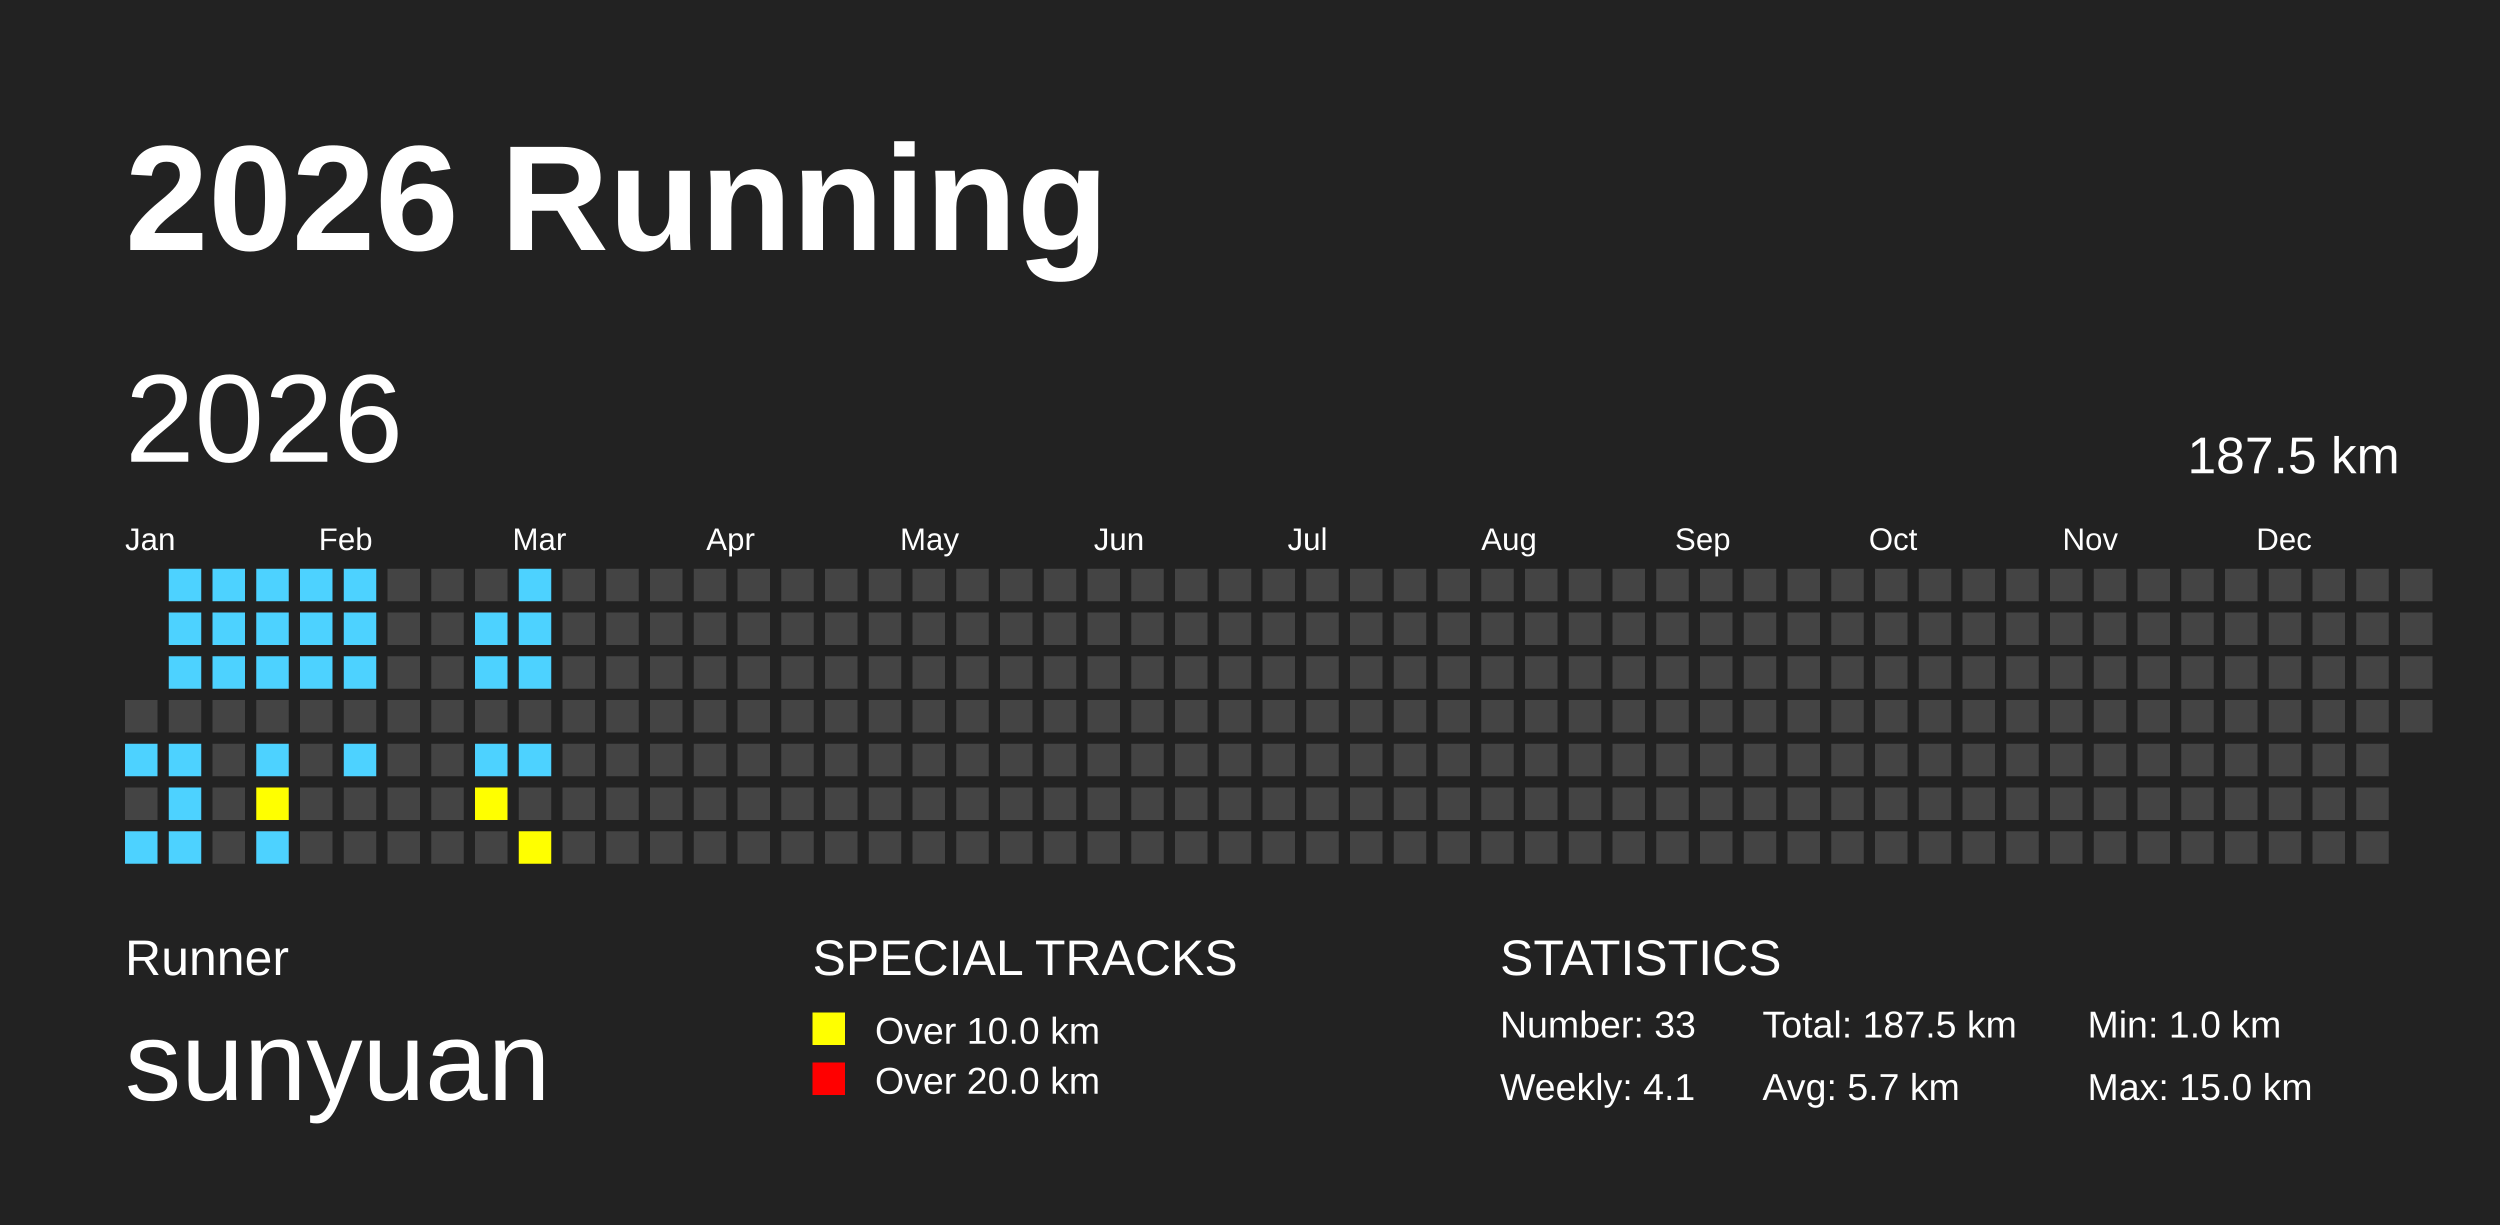
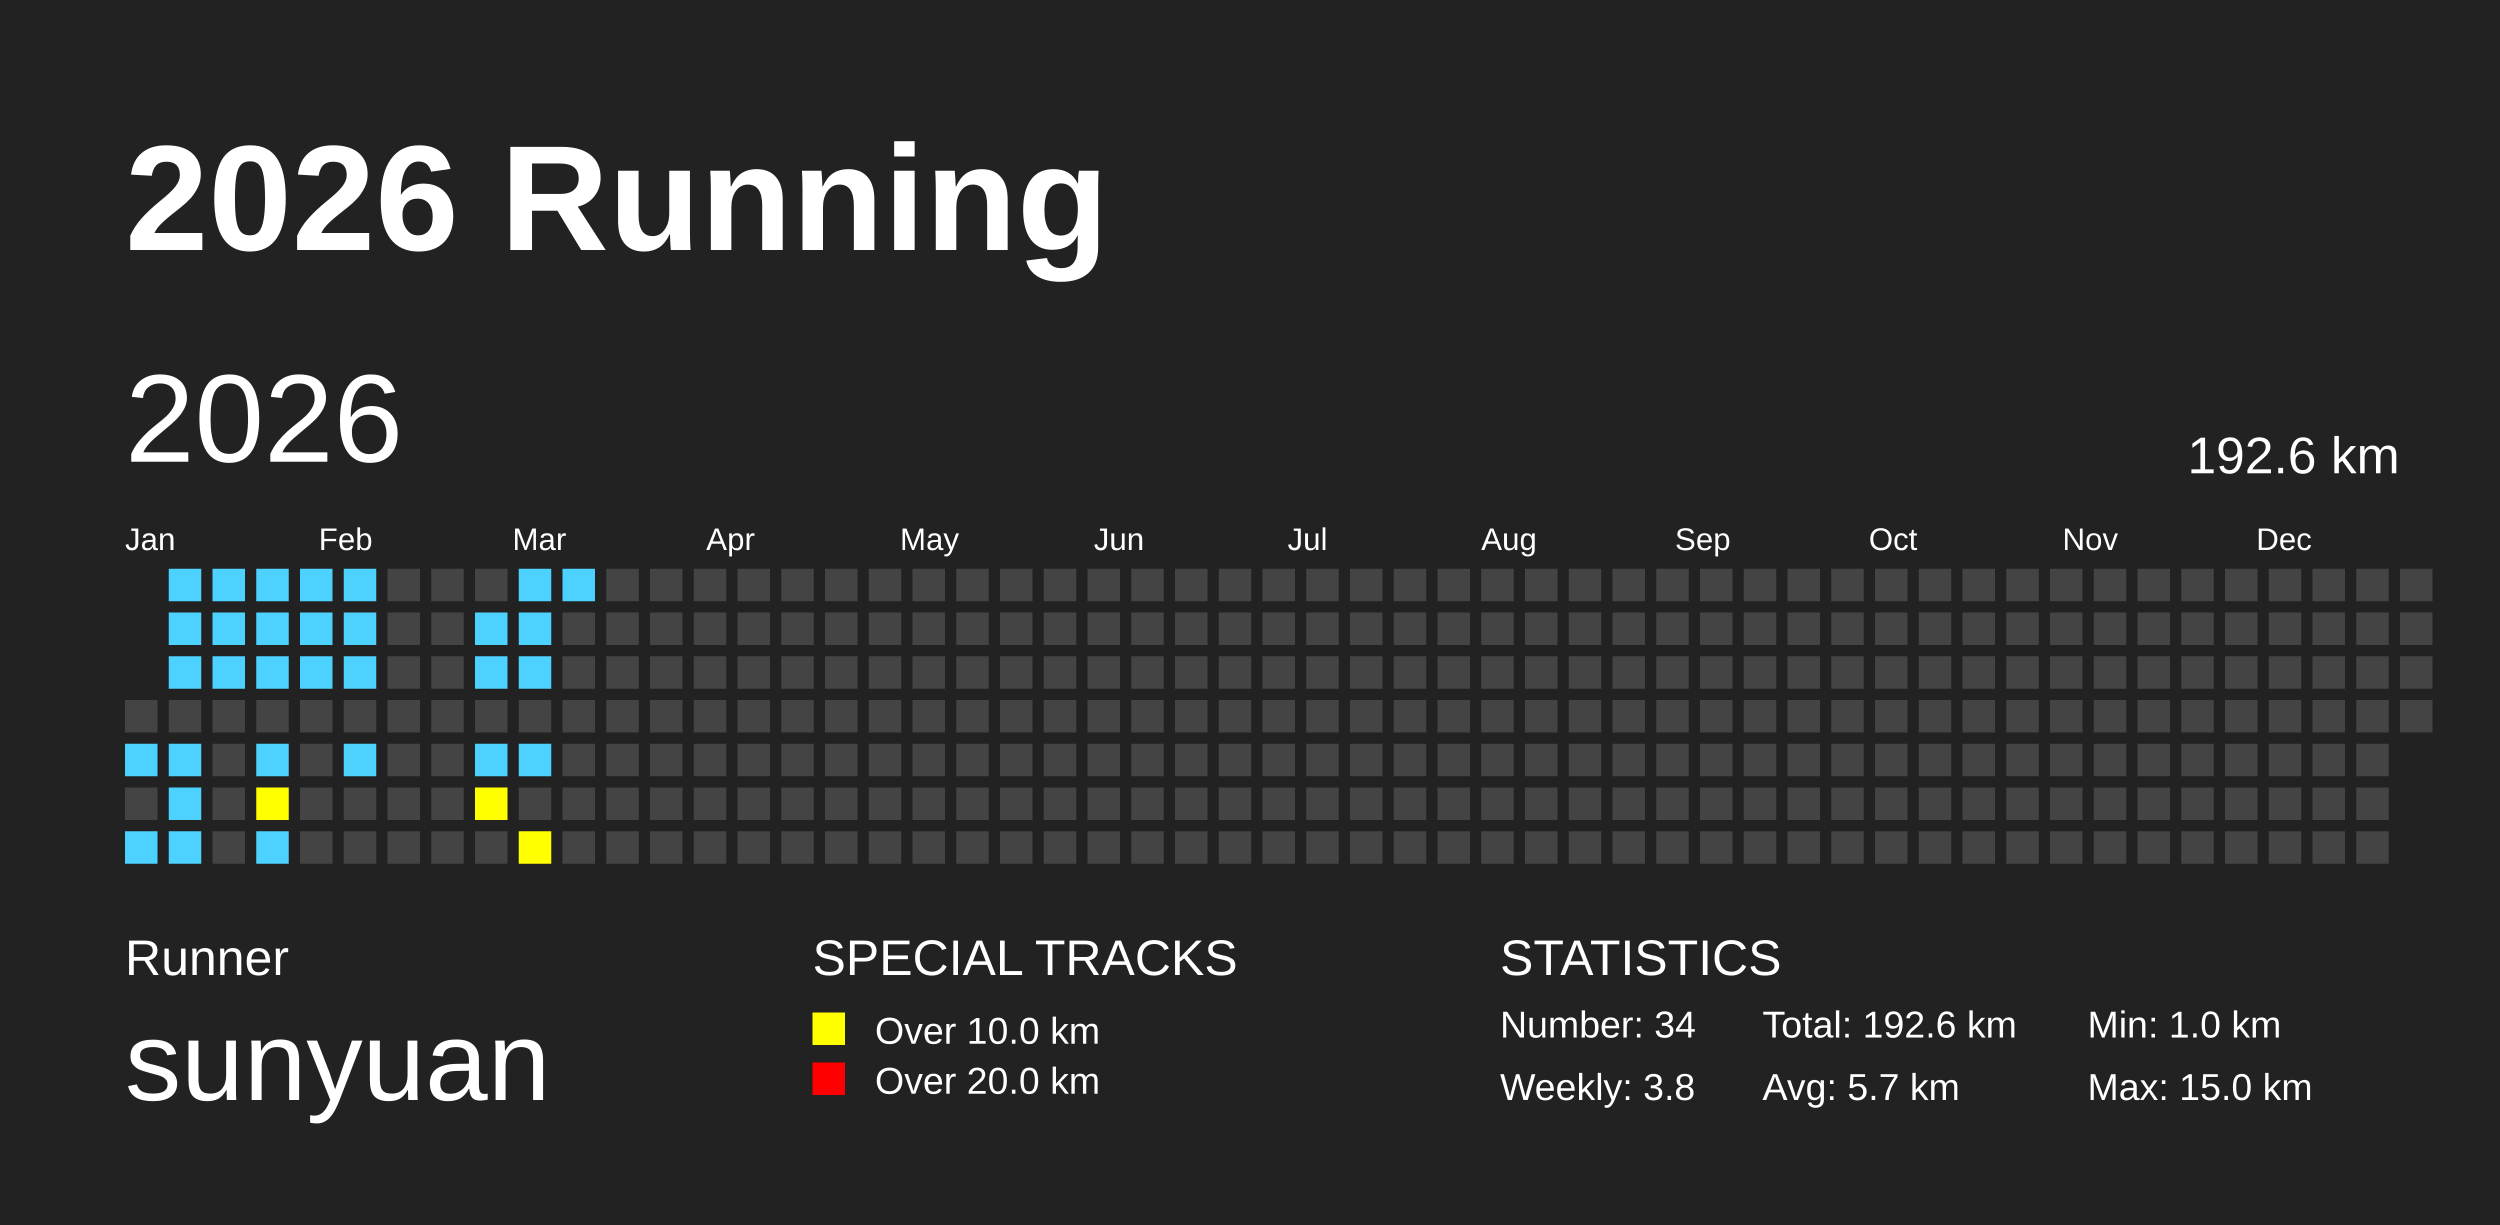
<svg xmlns="http://www.w3.org/2000/svg" baseProfile="full" height="98mm" version="1.1" viewBox="0,0,200,98" width="200mm">
  <defs />
  <rect fill="#222222" height="98" width="200" x="0" y="0" />
  <text fill="#FFFFFF" style="font-size:12px; font-family:Arial; font-weight:bold;" x="10" y="20">2026 Running</text>
  <text fill="#FFFFFF" style="font-size:4px; font-family:Arial" x="10" y="78">Runner</text>
  <text fill="#FFFFFF" style="font-size:9px; font-family:Arial" x="10" y="88">sunyuan</text>
  <text fill="#FFFFFF" style="font-size:4px; font-family:Arial" x="65" y="78">SPECIAL TRACKS</text>
  <rect fill="yellow" height="2.6" width="2.6" x="65" y="81" />
  <text fill="#FFFFFF" style="font-size:3px; font-family:Arial" x="70" y="83.5">Over 10.0 km</text>
  <rect fill="red" height="2.6" width="2.6" x="65" y="85" />
  <text fill="#FFFFFF" style="font-size:3px; font-family:Arial" x="70" y="87.5">Over 20.0 km</text>
  <text fill="#FFFFFF" style="font-size:4px; font-family:Arial" x="120" y="78">STATISTICS</text>
-   <text fill="#FFFFFF" style="font-size:3px; font-family:Arial" x="120" y="83">Number: 33</text>
-   <text fill="#FFFFFF" style="font-size:3px; font-family:Arial" x="120" y="88">Weekly: 4.1</text>
-   <text fill="#FFFFFF" style="font-size:3px; font-family:Arial" x="141" y="83">Total: 187.5 km</text>
+   <text fill="#FFFFFF" style="font-size:3px; font-family:Arial" x="120" y="83">Number: 34</text>
+   <text fill="#FFFFFF" style="font-size:3px; font-family:Arial" x="120" y="88">Weekly: 3.8</text>
+   <text fill="#FFFFFF" style="font-size:3px; font-family:Arial" x="141" y="83">Total: 192.6 km</text>
  <text fill="#FFFFFF" style="font-size:3px; font-family:Arial" x="141" y="88">Avg: 5.7 km</text>
  <text fill="#FFFFFF" style="font-size:3px; font-family:Arial" x="167" y="83">Min: 1.0 km</text>
  <text fill="#FFFFFF" style="font-size:3px; font-family:Arial" x="167" y="88">Max: 15.0 km</text>
  <text dominant-baseline="hanging" fill="#FFFFFF" style="font-size:10.0px; font-family:Arial;" x="10" y="30">2026</text>
-   <text dominant-baseline="hanging" fill="#FFFFFF" style="font-size:4.125px; font-family:Arial;" x="175" y="35">187.5 km</text>
+   <text dominant-baseline="hanging" fill="#FFFFFF" style="font-size:4.125px; font-family:Arial;" x="175" y="35">192.6 km</text>
  <text fill="#FFFFFF" style="font-size:2.5px; font-family:Arial" x="10.0" y="44">Jan</text>
  <text fill="#FFFFFF" style="font-size:2.5px; font-family:Arial" x="25.5" y="44">Feb</text>
  <text fill="#FFFFFF" style="font-size:2.5px; font-family:Arial" x="41.0" y="44">Mar</text>
  <text fill="#FFFFFF" style="font-size:2.5px; font-family:Arial" x="56.5" y="44">Apr</text>
  <text fill="#FFFFFF" style="font-size:2.5px; font-family:Arial" x="72.0" y="44">May</text>
  <text fill="#FFFFFF" style="font-size:2.5px; font-family:Arial" x="87.5" y="44">Jun</text>
  <text fill="#FFFFFF" style="font-size:2.5px; font-family:Arial" x="103.0" y="44">Jul</text>
  <text fill="#FFFFFF" style="font-size:2.5px; font-family:Arial" x="118.5" y="44">Aug</text>
  <text fill="#FFFFFF" style="font-size:2.5px; font-family:Arial" x="134.0" y="44">Sep</text>
  <text fill="#FFFFFF" style="font-size:2.5px; font-family:Arial" x="149.5" y="44">Oct</text>
  <text fill="#FFFFFF" style="font-size:2.5px; font-family:Arial" x="165.0" y="44">Nov</text>
  <text fill="#FFFFFF" style="font-size:2.5px; font-family:Arial" x="180.5" y="44">Dec</text>
  <rect fill="#444444" height="2.6" width="2.6" x="10.0" y="56.0" />
  <rect fill="#4DD2FF" height="2.6" width="2.6" x="10.0" y="59.5" />
  <rect fill="#444444" height="2.6" width="2.6" x="10.0" y="63.0" />
  <rect fill="#4DD2FF" height="2.6" width="2.6" x="10.0" y="66.5" />
  <rect fill="#4DD2FF" height="2.6" width="2.6" x="13.5" y="45.5" />
  <rect fill="#4DD2FF" height="2.6" width="2.6" x="13.5" y="49.0" />
  <rect fill="#4DD2FF" height="2.6" width="2.6" x="13.5" y="52.5" />
  <rect fill="#444444" height="2.6" width="2.6" x="13.5" y="56.0" />
  <rect fill="#4DD2FF" height="2.6" width="2.6" x="13.5" y="59.5" />
  <rect fill="#4DD2FF" height="2.6" width="2.6" x="13.5" y="63.0" />
  <rect fill="#4DD2FF" height="2.6" width="2.6" x="13.5" y="66.5" />
  <rect fill="#4DD2FF" height="2.6" width="2.6" x="17.0" y="45.5" />
  <rect fill="#4DD2FF" height="2.6" width="2.6" x="17.0" y="49.0" />
  <rect fill="#4DD2FF" height="2.6" width="2.6" x="17.0" y="52.5" />
  <rect fill="#444444" height="2.6" width="2.6" x="17.0" y="56.0" />
  <rect fill="#444444" height="2.6" width="2.6" x="17.0" y="59.5" />
  <rect fill="#444444" height="2.6" width="2.6" x="17.0" y="63.0" />
  <rect fill="#444444" height="2.6" width="2.6" x="17.0" y="66.5" />
  <rect fill="#4DD2FF" height="2.6" width="2.6" x="20.5" y="45.5" />
  <rect fill="#4DD2FF" height="2.6" width="2.6" x="20.5" y="49.0" />
  <rect fill="#4DD2FF" height="2.6" width="2.6" x="20.5" y="52.5" />
  <rect fill="#444444" height="2.6" width="2.6" x="20.5" y="56.0" />
  <rect fill="#4DD2FF" height="2.6" width="2.6" x="20.5" y="59.5" />
  <rect fill="yellow" height="2.6" width="2.6" x="20.5" y="63.0" />
  <rect fill="#4DD2FF" height="2.6" width="2.6" x="20.5" y="66.5" />
  <rect fill="#4DD2FF" height="2.6" width="2.6" x="24.0" y="45.5" />
  <rect fill="#4DD2FF" height="2.6" width="2.6" x="24.0" y="49.0" />
  <rect fill="#4DD2FF" height="2.6" width="2.6" x="24.0" y="52.5" />
  <rect fill="#444444" height="2.6" width="2.6" x="24.0" y="56.0" />
  <rect fill="#444444" height="2.6" width="2.6" x="24.0" y="59.5" />
  <rect fill="#444444" height="2.6" width="2.6" x="24.0" y="63.0" />
  <rect fill="#444444" height="2.6" width="2.6" x="24.0" y="66.5" />
  <rect fill="#4DD2FF" height="2.6" width="2.6" x="27.5" y="45.5" />
  <rect fill="#4DD2FF" height="2.6" width="2.6" x="27.5" y="49.0" />
  <rect fill="#4DD2FF" height="2.6" width="2.6" x="27.5" y="52.5" />
  <rect fill="#444444" height="2.6" width="2.6" x="27.5" y="56.0" />
  <rect fill="#4DD2FF" height="2.6" width="2.6" x="27.5" y="59.5" />
  <rect fill="#444444" height="2.6" width="2.6" x="27.5" y="63.0" />
  <rect fill="#444444" height="2.6" width="2.6" x="27.5" y="66.5" />
  <rect fill="#444444" height="2.6" width="2.6" x="31.0" y="45.5" />
  <rect fill="#444444" height="2.6" width="2.6" x="31.0" y="49.0" />
  <rect fill="#444444" height="2.6" width="2.6" x="31.0" y="52.5" />
  <rect fill="#444444" height="2.6" width="2.6" x="31.0" y="56.0" />
  <rect fill="#444444" height="2.6" width="2.6" x="31.0" y="59.5" />
  <rect fill="#444444" height="2.6" width="2.6" x="31.0" y="63.0" />
  <rect fill="#444444" height="2.6" width="2.6" x="31.0" y="66.5" />
  <rect fill="#444444" height="2.6" width="2.6" x="34.5" y="45.5" />
  <rect fill="#444444" height="2.6" width="2.6" x="34.5" y="49.0" />
  <rect fill="#444444" height="2.6" width="2.6" x="34.5" y="52.5" />
  <rect fill="#444444" height="2.6" width="2.6" x="34.5" y="56.0" />
  <rect fill="#444444" height="2.6" width="2.6" x="34.5" y="59.5" />
  <rect fill="#444444" height="2.6" width="2.6" x="34.5" y="63.0" />
  <rect fill="#444444" height="2.6" width="2.6" x="34.5" y="66.5" />
  <rect fill="#444444" height="2.6" width="2.6" x="38.0" y="45.5" />
  <rect fill="#4DD2FF" height="2.6" width="2.6" x="38.0" y="49.0" />
  <rect fill="#4DD2FF" height="2.6" width="2.6" x="38.0" y="52.5" />
  <rect fill="#444444" height="2.6" width="2.6" x="38.0" y="56.0" />
  <rect fill="#4DD2FF" height="2.6" width="2.6" x="38.0" y="59.5" />
  <rect fill="yellow" height="2.6" width="2.6" x="38.0" y="63.0" />
  <rect fill="#444444" height="2.6" width="2.6" x="38.0" y="66.5" />
  <rect fill="#4DD2FF" height="2.6" width="2.6" x="41.5" y="45.5" />
  <rect fill="#4DD2FF" height="2.6" width="2.6" x="41.5" y="49.0" />
  <rect fill="#4DD2FF" height="2.6" width="2.6" x="41.5" y="52.5" />
  <rect fill="#444444" height="2.6" width="2.6" x="41.5" y="56.0" />
  <rect fill="#4DD2FF" height="2.6" width="2.6" x="41.5" y="59.5" />
  <rect fill="#444444" height="2.6" width="2.6" x="41.5" y="63.0" />
  <rect fill="yellow" height="2.6" width="2.6" x="41.5" y="66.5" />
-   <rect fill="#444444" height="2.6" width="2.6" x="45.0" y="45.5" />
+   <rect fill="#4DD2FF" height="2.6" width="2.6" x="45.0" y="45.5" />
  <rect fill="#444444" height="2.6" width="2.6" x="45.0" y="49.0" />
  <rect fill="#444444" height="2.6" width="2.6" x="45.0" y="52.5" />
  <rect fill="#444444" height="2.6" width="2.6" x="45.0" y="56.0" />
  <rect fill="#444444" height="2.6" width="2.6" x="45.0" y="59.5" />
  <rect fill="#444444" height="2.6" width="2.6" x="45.0" y="63.0" />
  <rect fill="#444444" height="2.6" width="2.6" x="45.0" y="66.5" />
  <rect fill="#444444" height="2.6" width="2.6" x="48.5" y="45.5" />
  <rect fill="#444444" height="2.6" width="2.6" x="48.5" y="49.0" />
  <rect fill="#444444" height="2.6" width="2.6" x="48.5" y="52.5" />
  <rect fill="#444444" height="2.6" width="2.6" x="48.5" y="56.0" />
  <rect fill="#444444" height="2.6" width="2.6" x="48.5" y="59.5" />
  <rect fill="#444444" height="2.6" width="2.6" x="48.5" y="63.0" />
  <rect fill="#444444" height="2.6" width="2.6" x="48.5" y="66.5" />
  <rect fill="#444444" height="2.6" width="2.6" x="52.0" y="45.5" />
  <rect fill="#444444" height="2.6" width="2.6" x="52.0" y="49.0" />
  <rect fill="#444444" height="2.6" width="2.6" x="52.0" y="52.5" />
  <rect fill="#444444" height="2.6" width="2.6" x="52.0" y="56.0" />
  <rect fill="#444444" height="2.6" width="2.6" x="52.0" y="59.5" />
  <rect fill="#444444" height="2.6" width="2.6" x="52.0" y="63.0" />
  <rect fill="#444444" height="2.6" width="2.6" x="52.0" y="66.5" />
  <rect fill="#444444" height="2.6" width="2.6" x="55.5" y="45.5" />
  <rect fill="#444444" height="2.6" width="2.6" x="55.5" y="49.0" />
  <rect fill="#444444" height="2.6" width="2.6" x="55.5" y="52.5" />
  <rect fill="#444444" height="2.6" width="2.6" x="55.5" y="56.0" />
  <rect fill="#444444" height="2.6" width="2.6" x="55.5" y="59.5" />
  <rect fill="#444444" height="2.6" width="2.6" x="55.5" y="63.0" />
  <rect fill="#444444" height="2.6" width="2.6" x="55.5" y="66.5" />
  <rect fill="#444444" height="2.6" width="2.6" x="59.0" y="45.5" />
  <rect fill="#444444" height="2.6" width="2.6" x="59.0" y="49.0" />
  <rect fill="#444444" height="2.6" width="2.6" x="59.0" y="52.5" />
  <rect fill="#444444" height="2.6" width="2.6" x="59.0" y="56.0" />
  <rect fill="#444444" height="2.6" width="2.6" x="59.0" y="59.5" />
  <rect fill="#444444" height="2.6" width="2.6" x="59.0" y="63.0" />
  <rect fill="#444444" height="2.6" width="2.6" x="59.0" y="66.5" />
  <rect fill="#444444" height="2.6" width="2.6" x="62.5" y="45.5" />
  <rect fill="#444444" height="2.6" width="2.6" x="62.5" y="49.0" />
  <rect fill="#444444" height="2.6" width="2.6" x="62.5" y="52.5" />
  <rect fill="#444444" height="2.6" width="2.6" x="62.5" y="56.0" />
  <rect fill="#444444" height="2.6" width="2.6" x="62.5" y="59.5" />
  <rect fill="#444444" height="2.6" width="2.6" x="62.5" y="63.0" />
  <rect fill="#444444" height="2.6" width="2.6" x="62.5" y="66.5" />
  <rect fill="#444444" height="2.6" width="2.6" x="66.0" y="45.5" />
  <rect fill="#444444" height="2.6" width="2.6" x="66.0" y="49.0" />
  <rect fill="#444444" height="2.6" width="2.6" x="66.0" y="52.5" />
  <rect fill="#444444" height="2.6" width="2.6" x="66.0" y="56.0" />
  <rect fill="#444444" height="2.6" width="2.6" x="66.0" y="59.5" />
  <rect fill="#444444" height="2.6" width="2.6" x="66.0" y="63.0" />
  <rect fill="#444444" height="2.6" width="2.6" x="66.0" y="66.5" />
  <rect fill="#444444" height="2.6" width="2.6" x="69.5" y="45.5" />
  <rect fill="#444444" height="2.6" width="2.6" x="69.5" y="49.0" />
  <rect fill="#444444" height="2.6" width="2.6" x="69.5" y="52.5" />
  <rect fill="#444444" height="2.6" width="2.6" x="69.5" y="56.0" />
  <rect fill="#444444" height="2.6" width="2.6" x="69.5" y="59.5" />
  <rect fill="#444444" height="2.6" width="2.6" x="69.5" y="63.0" />
  <rect fill="#444444" height="2.6" width="2.6" x="69.5" y="66.5" />
  <rect fill="#444444" height="2.6" width="2.6" x="73.0" y="45.5" />
  <rect fill="#444444" height="2.6" width="2.6" x="73.0" y="49.0" />
  <rect fill="#444444" height="2.6" width="2.6" x="73.0" y="52.5" />
  <rect fill="#444444" height="2.6" width="2.6" x="73.0" y="56.0" />
  <rect fill="#444444" height="2.6" width="2.6" x="73.0" y="59.5" />
  <rect fill="#444444" height="2.6" width="2.6" x="73.0" y="63.0" />
  <rect fill="#444444" height="2.6" width="2.6" x="73.0" y="66.5" />
  <rect fill="#444444" height="2.6" width="2.6" x="76.5" y="45.5" />
  <rect fill="#444444" height="2.6" width="2.6" x="76.5" y="49.0" />
  <rect fill="#444444" height="2.6" width="2.6" x="76.5" y="52.5" />
  <rect fill="#444444" height="2.6" width="2.6" x="76.5" y="56.0" />
  <rect fill="#444444" height="2.6" width="2.6" x="76.5" y="59.5" />
  <rect fill="#444444" height="2.6" width="2.6" x="76.5" y="63.0" />
  <rect fill="#444444" height="2.6" width="2.6" x="76.5" y="66.5" />
  <rect fill="#444444" height="2.6" width="2.6" x="80.0" y="45.5" />
  <rect fill="#444444" height="2.6" width="2.6" x="80.0" y="49.0" />
  <rect fill="#444444" height="2.6" width="2.6" x="80.0" y="52.5" />
  <rect fill="#444444" height="2.6" width="2.6" x="80.0" y="56.0" />
  <rect fill="#444444" height="2.6" width="2.6" x="80.0" y="59.5" />
  <rect fill="#444444" height="2.6" width="2.6" x="80.0" y="63.0" />
  <rect fill="#444444" height="2.6" width="2.6" x="80.0" y="66.5" />
  <rect fill="#444444" height="2.6" width="2.6" x="83.5" y="45.5" />
  <rect fill="#444444" height="2.6" width="2.6" x="83.5" y="49.0" />
  <rect fill="#444444" height="2.6" width="2.6" x="83.5" y="52.5" />
  <rect fill="#444444" height="2.6" width="2.6" x="83.5" y="56.0" />
  <rect fill="#444444" height="2.6" width="2.6" x="83.5" y="59.5" />
  <rect fill="#444444" height="2.6" width="2.6" x="83.5" y="63.0" />
  <rect fill="#444444" height="2.6" width="2.6" x="83.5" y="66.5" />
  <rect fill="#444444" height="2.6" width="2.6" x="87.0" y="45.5" />
  <rect fill="#444444" height="2.6" width="2.6" x="87.0" y="49.0" />
  <rect fill="#444444" height="2.6" width="2.6" x="87.0" y="52.5" />
  <rect fill="#444444" height="2.6" width="2.6" x="87.0" y="56.0" />
  <rect fill="#444444" height="2.6" width="2.6" x="87.0" y="59.5" />
  <rect fill="#444444" height="2.6" width="2.6" x="87.0" y="63.0" />
  <rect fill="#444444" height="2.6" width="2.6" x="87.0" y="66.5" />
  <rect fill="#444444" height="2.6" width="2.6" x="90.5" y="45.5" />
  <rect fill="#444444" height="2.6" width="2.6" x="90.5" y="49.0" />
  <rect fill="#444444" height="2.6" width="2.6" x="90.5" y="52.5" />
  <rect fill="#444444" height="2.6" width="2.6" x="90.5" y="56.0" />
  <rect fill="#444444" height="2.6" width="2.6" x="90.5" y="59.5" />
  <rect fill="#444444" height="2.6" width="2.6" x="90.5" y="63.0" />
  <rect fill="#444444" height="2.6" width="2.6" x="90.5" y="66.5" />
  <rect fill="#444444" height="2.6" width="2.6" x="94.0" y="45.5" />
  <rect fill="#444444" height="2.6" width="2.6" x="94.0" y="49.0" />
  <rect fill="#444444" height="2.6" width="2.6" x="94.0" y="52.5" />
  <rect fill="#444444" height="2.6" width="2.6" x="94.0" y="56.0" />
  <rect fill="#444444" height="2.6" width="2.6" x="94.0" y="59.5" />
  <rect fill="#444444" height="2.6" width="2.6" x="94.0" y="63.0" />
  <rect fill="#444444" height="2.6" width="2.6" x="94.0" y="66.5" />
  <rect fill="#444444" height="2.6" width="2.6" x="97.5" y="45.5" />
  <rect fill="#444444" height="2.6" width="2.6" x="97.5" y="49.0" />
  <rect fill="#444444" height="2.6" width="2.6" x="97.5" y="52.5" />
  <rect fill="#444444" height="2.6" width="2.6" x="97.5" y="56.0" />
  <rect fill="#444444" height="2.6" width="2.6" x="97.5" y="59.5" />
  <rect fill="#444444" height="2.6" width="2.6" x="97.5" y="63.0" />
  <rect fill="#444444" height="2.6" width="2.6" x="97.5" y="66.5" />
  <rect fill="#444444" height="2.6" width="2.6" x="101.0" y="45.5" />
  <rect fill="#444444" height="2.6" width="2.6" x="101.0" y="49.0" />
  <rect fill="#444444" height="2.6" width="2.6" x="101.0" y="52.5" />
  <rect fill="#444444" height="2.6" width="2.6" x="101.0" y="56.0" />
  <rect fill="#444444" height="2.6" width="2.6" x="101.0" y="59.5" />
  <rect fill="#444444" height="2.6" width="2.6" x="101.0" y="63.0" />
  <rect fill="#444444" height="2.6" width="2.6" x="101.0" y="66.5" />
  <rect fill="#444444" height="2.6" width="2.6" x="104.5" y="45.5" />
  <rect fill="#444444" height="2.6" width="2.6" x="104.5" y="49.0" />
  <rect fill="#444444" height="2.6" width="2.6" x="104.5" y="52.5" />
  <rect fill="#444444" height="2.6" width="2.6" x="104.5" y="56.0" />
  <rect fill="#444444" height="2.6" width="2.6" x="104.5" y="59.5" />
  <rect fill="#444444" height="2.6" width="2.6" x="104.5" y="63.0" />
  <rect fill="#444444" height="2.6" width="2.6" x="104.5" y="66.5" />
  <rect fill="#444444" height="2.6" width="2.6" x="108.0" y="45.5" />
  <rect fill="#444444" height="2.6" width="2.6" x="108.0" y="49.0" />
  <rect fill="#444444" height="2.6" width="2.6" x="108.0" y="52.5" />
  <rect fill="#444444" height="2.6" width="2.6" x="108.0" y="56.0" />
  <rect fill="#444444" height="2.6" width="2.6" x="108.0" y="59.5" />
  <rect fill="#444444" height="2.6" width="2.6" x="108.0" y="63.0" />
  <rect fill="#444444" height="2.6" width="2.6" x="108.0" y="66.5" />
  <rect fill="#444444" height="2.6" width="2.6" x="111.5" y="45.5" />
  <rect fill="#444444" height="2.6" width="2.6" x="111.5" y="49.0" />
  <rect fill="#444444" height="2.6" width="2.6" x="111.5" y="52.5" />
  <rect fill="#444444" height="2.6" width="2.6" x="111.5" y="56.0" />
  <rect fill="#444444" height="2.6" width="2.6" x="111.5" y="59.5" />
  <rect fill="#444444" height="2.6" width="2.6" x="111.5" y="63.0" />
  <rect fill="#444444" height="2.6" width="2.6" x="111.5" y="66.5" />
  <rect fill="#444444" height="2.6" width="2.6" x="115.0" y="45.5" />
  <rect fill="#444444" height="2.6" width="2.6" x="115.0" y="49.0" />
  <rect fill="#444444" height="2.6" width="2.6" x="115.0" y="52.5" />
  <rect fill="#444444" height="2.6" width="2.6" x="115.0" y="56.0" />
  <rect fill="#444444" height="2.6" width="2.6" x="115.0" y="59.5" />
  <rect fill="#444444" height="2.6" width="2.6" x="115.0" y="63.0" />
  <rect fill="#444444" height="2.6" width="2.6" x="115.0" y="66.5" />
  <rect fill="#444444" height="2.6" width="2.6" x="118.5" y="45.5" />
  <rect fill="#444444" height="2.6" width="2.6" x="118.5" y="49.0" />
  <rect fill="#444444" height="2.6" width="2.6" x="118.5" y="52.5" />
  <rect fill="#444444" height="2.6" width="2.6" x="118.5" y="56.0" />
  <rect fill="#444444" height="2.6" width="2.6" x="118.5" y="59.5" />
  <rect fill="#444444" height="2.6" width="2.6" x="118.5" y="63.0" />
  <rect fill="#444444" height="2.6" width="2.6" x="118.5" y="66.5" />
  <rect fill="#444444" height="2.6" width="2.6" x="122.0" y="45.5" />
  <rect fill="#444444" height="2.6" width="2.6" x="122.0" y="49.0" />
  <rect fill="#444444" height="2.6" width="2.6" x="122.0" y="52.5" />
  <rect fill="#444444" height="2.6" width="2.6" x="122.0" y="56.0" />
  <rect fill="#444444" height="2.6" width="2.6" x="122.0" y="59.5" />
  <rect fill="#444444" height="2.6" width="2.6" x="122.0" y="63.0" />
  <rect fill="#444444" height="2.6" width="2.6" x="122.0" y="66.5" />
  <rect fill="#444444" height="2.6" width="2.6" x="125.5" y="45.5" />
  <rect fill="#444444" height="2.6" width="2.6" x="125.5" y="49.0" />
  <rect fill="#444444" height="2.6" width="2.6" x="125.5" y="52.5" />
  <rect fill="#444444" height="2.6" width="2.6" x="125.5" y="56.0" />
  <rect fill="#444444" height="2.6" width="2.6" x="125.5" y="59.5" />
  <rect fill="#444444" height="2.6" width="2.6" x="125.5" y="63.0" />
  <rect fill="#444444" height="2.6" width="2.6" x="125.5" y="66.5" />
  <rect fill="#444444" height="2.6" width="2.6" x="129.0" y="45.5" />
  <rect fill="#444444" height="2.6" width="2.6" x="129.0" y="49.0" />
  <rect fill="#444444" height="2.6" width="2.6" x="129.0" y="52.5" />
  <rect fill="#444444" height="2.6" width="2.6" x="129.0" y="56.0" />
  <rect fill="#444444" height="2.6" width="2.6" x="129.0" y="59.5" />
  <rect fill="#444444" height="2.6" width="2.6" x="129.0" y="63.0" />
  <rect fill="#444444" height="2.6" width="2.6" x="129.0" y="66.5" />
  <rect fill="#444444" height="2.6" width="2.6" x="132.5" y="45.5" />
  <rect fill="#444444" height="2.6" width="2.6" x="132.5" y="49.0" />
  <rect fill="#444444" height="2.6" width="2.6" x="132.5" y="52.5" />
  <rect fill="#444444" height="2.6" width="2.6" x="132.5" y="56.0" />
  <rect fill="#444444" height="2.6" width="2.6" x="132.5" y="59.5" />
  <rect fill="#444444" height="2.6" width="2.6" x="132.5" y="63.0" />
  <rect fill="#444444" height="2.6" width="2.6" x="132.5" y="66.5" />
  <rect fill="#444444" height="2.6" width="2.6" x="136.0" y="45.5" />
  <rect fill="#444444" height="2.6" width="2.6" x="136.0" y="49.0" />
  <rect fill="#444444" height="2.6" width="2.6" x="136.0" y="52.5" />
  <rect fill="#444444" height="2.6" width="2.6" x="136.0" y="56.0" />
  <rect fill="#444444" height="2.6" width="2.6" x="136.0" y="59.5" />
  <rect fill="#444444" height="2.6" width="2.6" x="136.0" y="63.0" />
  <rect fill="#444444" height="2.6" width="2.6" x="136.0" y="66.5" />
  <rect fill="#444444" height="2.6" width="2.6" x="139.5" y="45.5" />
  <rect fill="#444444" height="2.6" width="2.6" x="139.5" y="49.0" />
  <rect fill="#444444" height="2.6" width="2.6" x="139.5" y="52.5" />
  <rect fill="#444444" height="2.6" width="2.6" x="139.5" y="56.0" />
  <rect fill="#444444" height="2.6" width="2.6" x="139.5" y="59.5" />
  <rect fill="#444444" height="2.6" width="2.6" x="139.5" y="63.0" />
  <rect fill="#444444" height="2.6" width="2.6" x="139.5" y="66.5" />
  <rect fill="#444444" height="2.6" width="2.6" x="143.0" y="45.5" />
  <rect fill="#444444" height="2.6" width="2.6" x="143.0" y="49.0" />
  <rect fill="#444444" height="2.6" width="2.6" x="143.0" y="52.5" />
  <rect fill="#444444" height="2.6" width="2.6" x="143.0" y="56.0" />
  <rect fill="#444444" height="2.6" width="2.6" x="143.0" y="59.5" />
  <rect fill="#444444" height="2.6" width="2.6" x="143.0" y="63.0" />
  <rect fill="#444444" height="2.6" width="2.6" x="143.0" y="66.5" />
  <rect fill="#444444" height="2.6" width="2.6" x="146.5" y="45.5" />
  <rect fill="#444444" height="2.6" width="2.6" x="146.5" y="49.0" />
  <rect fill="#444444" height="2.6" width="2.6" x="146.5" y="52.5" />
  <rect fill="#444444" height="2.6" width="2.6" x="146.5" y="56.0" />
  <rect fill="#444444" height="2.6" width="2.6" x="146.5" y="59.5" />
  <rect fill="#444444" height="2.6" width="2.6" x="146.5" y="63.0" />
  <rect fill="#444444" height="2.6" width="2.6" x="146.5" y="66.5" />
  <rect fill="#444444" height="2.6" width="2.6" x="150.0" y="45.5" />
  <rect fill="#444444" height="2.6" width="2.6" x="150.0" y="49.0" />
  <rect fill="#444444" height="2.6" width="2.6" x="150.0" y="52.5" />
  <rect fill="#444444" height="2.6" width="2.6" x="150.0" y="56.0" />
  <rect fill="#444444" height="2.6" width="2.6" x="150.0" y="59.5" />
  <rect fill="#444444" height="2.6" width="2.6" x="150.0" y="63.0" />
  <rect fill="#444444" height="2.6" width="2.6" x="150.0" y="66.5" />
  <rect fill="#444444" height="2.6" width="2.6" x="153.5" y="45.5" />
  <rect fill="#444444" height="2.6" width="2.6" x="153.5" y="49.0" />
  <rect fill="#444444" height="2.6" width="2.6" x="153.5" y="52.5" />
  <rect fill="#444444" height="2.6" width="2.6" x="153.5" y="56.0" />
  <rect fill="#444444" height="2.6" width="2.6" x="153.5" y="59.5" />
  <rect fill="#444444" height="2.6" width="2.6" x="153.5" y="63.0" />
  <rect fill="#444444" height="2.6" width="2.6" x="153.5" y="66.5" />
  <rect fill="#444444" height="2.6" width="2.6" x="157.0" y="45.5" />
  <rect fill="#444444" height="2.6" width="2.6" x="157.0" y="49.0" />
  <rect fill="#444444" height="2.6" width="2.6" x="157.0" y="52.5" />
  <rect fill="#444444" height="2.6" width="2.6" x="157.0" y="56.0" />
  <rect fill="#444444" height="2.6" width="2.6" x="157.0" y="59.5" />
  <rect fill="#444444" height="2.6" width="2.6" x="157.0" y="63.0" />
  <rect fill="#444444" height="2.6" width="2.6" x="157.0" y="66.5" />
  <rect fill="#444444" height="2.6" width="2.6" x="160.5" y="45.5" />
  <rect fill="#444444" height="2.6" width="2.6" x="160.5" y="49.0" />
  <rect fill="#444444" height="2.6" width="2.6" x="160.5" y="52.5" />
  <rect fill="#444444" height="2.6" width="2.6" x="160.5" y="56.0" />
  <rect fill="#444444" height="2.6" width="2.6" x="160.5" y="59.5" />
  <rect fill="#444444" height="2.6" width="2.6" x="160.5" y="63.0" />
  <rect fill="#444444" height="2.6" width="2.6" x="160.5" y="66.5" />
  <rect fill="#444444" height="2.6" width="2.6" x="164.0" y="45.5" />
  <rect fill="#444444" height="2.6" width="2.6" x="164.0" y="49.0" />
  <rect fill="#444444" height="2.6" width="2.6" x="164.0" y="52.5" />
  <rect fill="#444444" height="2.6" width="2.6" x="164.0" y="56.0" />
  <rect fill="#444444" height="2.6" width="2.6" x="164.0" y="59.5" />
  <rect fill="#444444" height="2.6" width="2.6" x="164.0" y="63.0" />
  <rect fill="#444444" height="2.6" width="2.6" x="164.0" y="66.5" />
  <rect fill="#444444" height="2.6" width="2.6" x="167.5" y="45.5" />
  <rect fill="#444444" height="2.6" width="2.6" x="167.5" y="49.0" />
  <rect fill="#444444" height="2.6" width="2.6" x="167.5" y="52.5" />
  <rect fill="#444444" height="2.6" width="2.6" x="167.5" y="56.0" />
  <rect fill="#444444" height="2.6" width="2.6" x="167.5" y="59.5" />
  <rect fill="#444444" height="2.6" width="2.6" x="167.5" y="63.0" />
  <rect fill="#444444" height="2.6" width="2.6" x="167.5" y="66.5" />
  <rect fill="#444444" height="2.6" width="2.6" x="171.0" y="45.5" />
  <rect fill="#444444" height="2.6" width="2.6" x="171.0" y="49.0" />
  <rect fill="#444444" height="2.6" width="2.6" x="171.0" y="52.5" />
  <rect fill="#444444" height="2.6" width="2.6" x="171.0" y="56.0" />
  <rect fill="#444444" height="2.6" width="2.6" x="171.0" y="59.5" />
  <rect fill="#444444" height="2.6" width="2.6" x="171.0" y="63.0" />
  <rect fill="#444444" height="2.6" width="2.6" x="171.0" y="66.5" />
  <rect fill="#444444" height="2.6" width="2.6" x="174.5" y="45.5" />
  <rect fill="#444444" height="2.6" width="2.6" x="174.5" y="49.0" />
  <rect fill="#444444" height="2.6" width="2.6" x="174.5" y="52.5" />
  <rect fill="#444444" height="2.6" width="2.6" x="174.5" y="56.0" />
  <rect fill="#444444" height="2.6" width="2.6" x="174.5" y="59.5" />
  <rect fill="#444444" height="2.6" width="2.6" x="174.5" y="63.0" />
  <rect fill="#444444" height="2.6" width="2.6" x="174.5" y="66.5" />
  <rect fill="#444444" height="2.6" width="2.6" x="178.0" y="45.5" />
  <rect fill="#444444" height="2.6" width="2.6" x="178.0" y="49.0" />
  <rect fill="#444444" height="2.6" width="2.6" x="178.0" y="52.5" />
  <rect fill="#444444" height="2.6" width="2.6" x="178.0" y="56.0" />
  <rect fill="#444444" height="2.6" width="2.6" x="178.0" y="59.5" />
  <rect fill="#444444" height="2.6" width="2.6" x="178.0" y="63.0" />
  <rect fill="#444444" height="2.6" width="2.6" x="178.0" y="66.5" />
  <rect fill="#444444" height="2.6" width="2.6" x="181.5" y="45.5" />
  <rect fill="#444444" height="2.6" width="2.6" x="181.5" y="49.0" />
  <rect fill="#444444" height="2.6" width="2.6" x="181.5" y="52.5" />
  <rect fill="#444444" height="2.6" width="2.6" x="181.5" y="56.0" />
  <rect fill="#444444" height="2.6" width="2.6" x="181.5" y="59.5" />
  <rect fill="#444444" height="2.6" width="2.6" x="181.5" y="63.0" />
  <rect fill="#444444" height="2.6" width="2.6" x="181.5" y="66.5" />
  <rect fill="#444444" height="2.6" width="2.6" x="185.0" y="45.5" />
  <rect fill="#444444" height="2.6" width="2.6" x="185.0" y="49.0" />
  <rect fill="#444444" height="2.6" width="2.6" x="185.0" y="52.5" />
  <rect fill="#444444" height="2.6" width="2.6" x="185.0" y="56.0" />
  <rect fill="#444444" height="2.6" width="2.6" x="185.0" y="59.5" />
  <rect fill="#444444" height="2.6" width="2.6" x="185.0" y="63.0" />
  <rect fill="#444444" height="2.6" width="2.6" x="185.0" y="66.5" />
  <rect fill="#444444" height="2.6" width="2.6" x="188.5" y="45.5" />
  <rect fill="#444444" height="2.6" width="2.6" x="188.5" y="49.0" />
  <rect fill="#444444" height="2.6" width="2.6" x="188.5" y="52.5" />
  <rect fill="#444444" height="2.6" width="2.6" x="188.5" y="56.0" />
  <rect fill="#444444" height="2.6" width="2.6" x="188.5" y="59.5" />
  <rect fill="#444444" height="2.6" width="2.6" x="188.5" y="63.0" />
  <rect fill="#444444" height="2.6" width="2.6" x="188.5" y="66.5" />
  <rect fill="#444444" height="2.6" width="2.6" x="192.0" y="45.5" />
  <rect fill="#444444" height="2.6" width="2.6" x="192.0" y="49.0" />
  <rect fill="#444444" height="2.6" width="2.6" x="192.0" y="52.5" />
  <rect fill="#444444" height="2.6" width="2.6" x="192.0" y="56.0" />
</svg>
